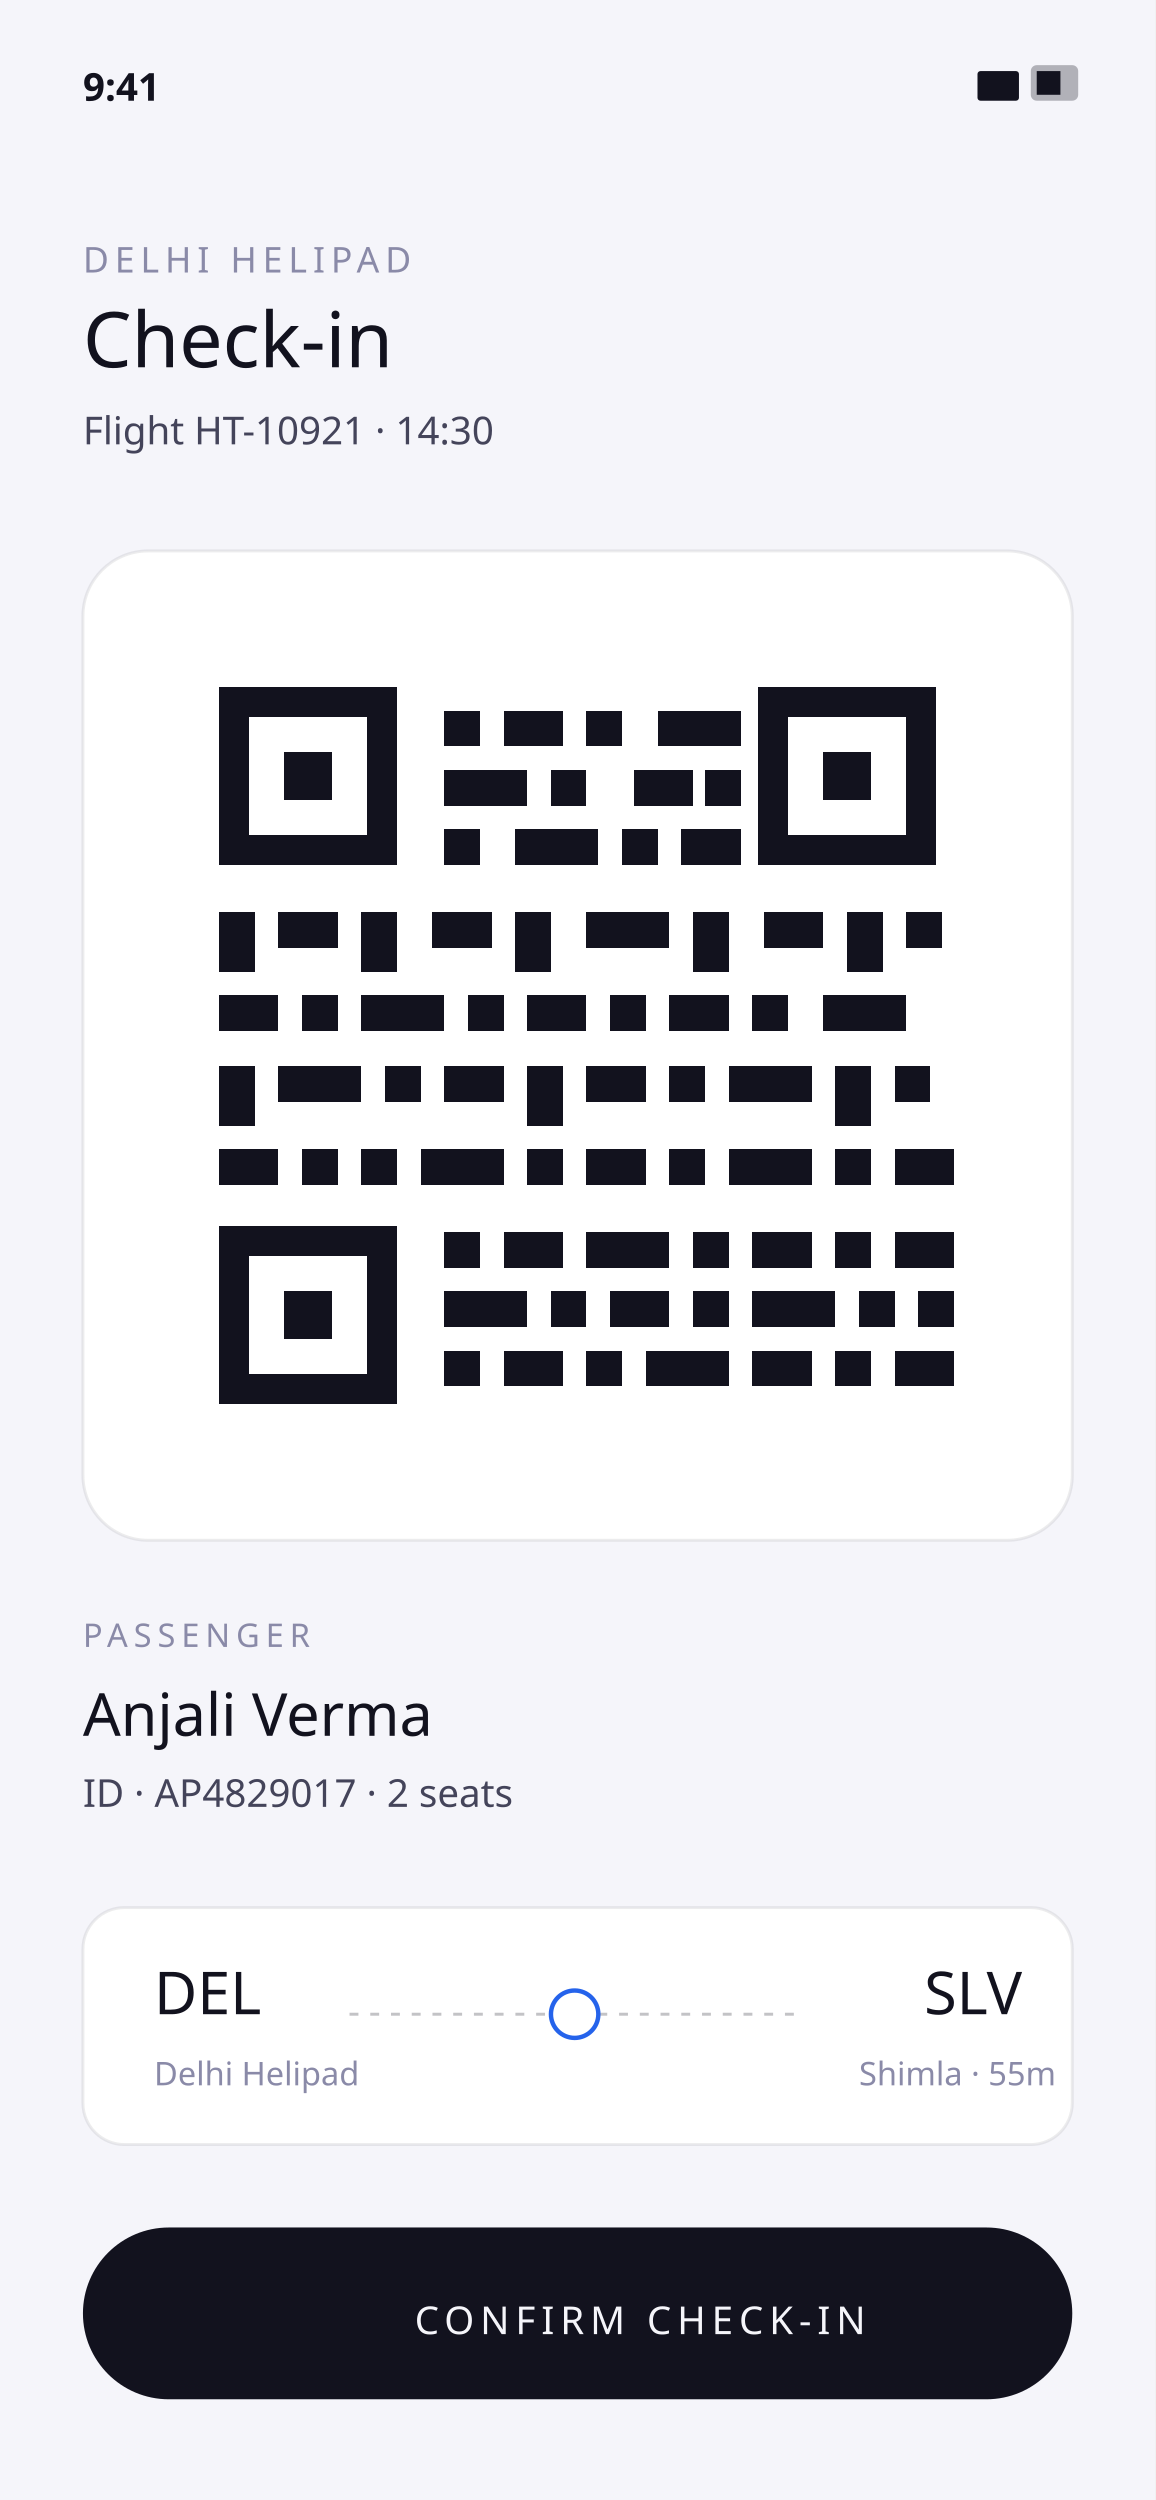
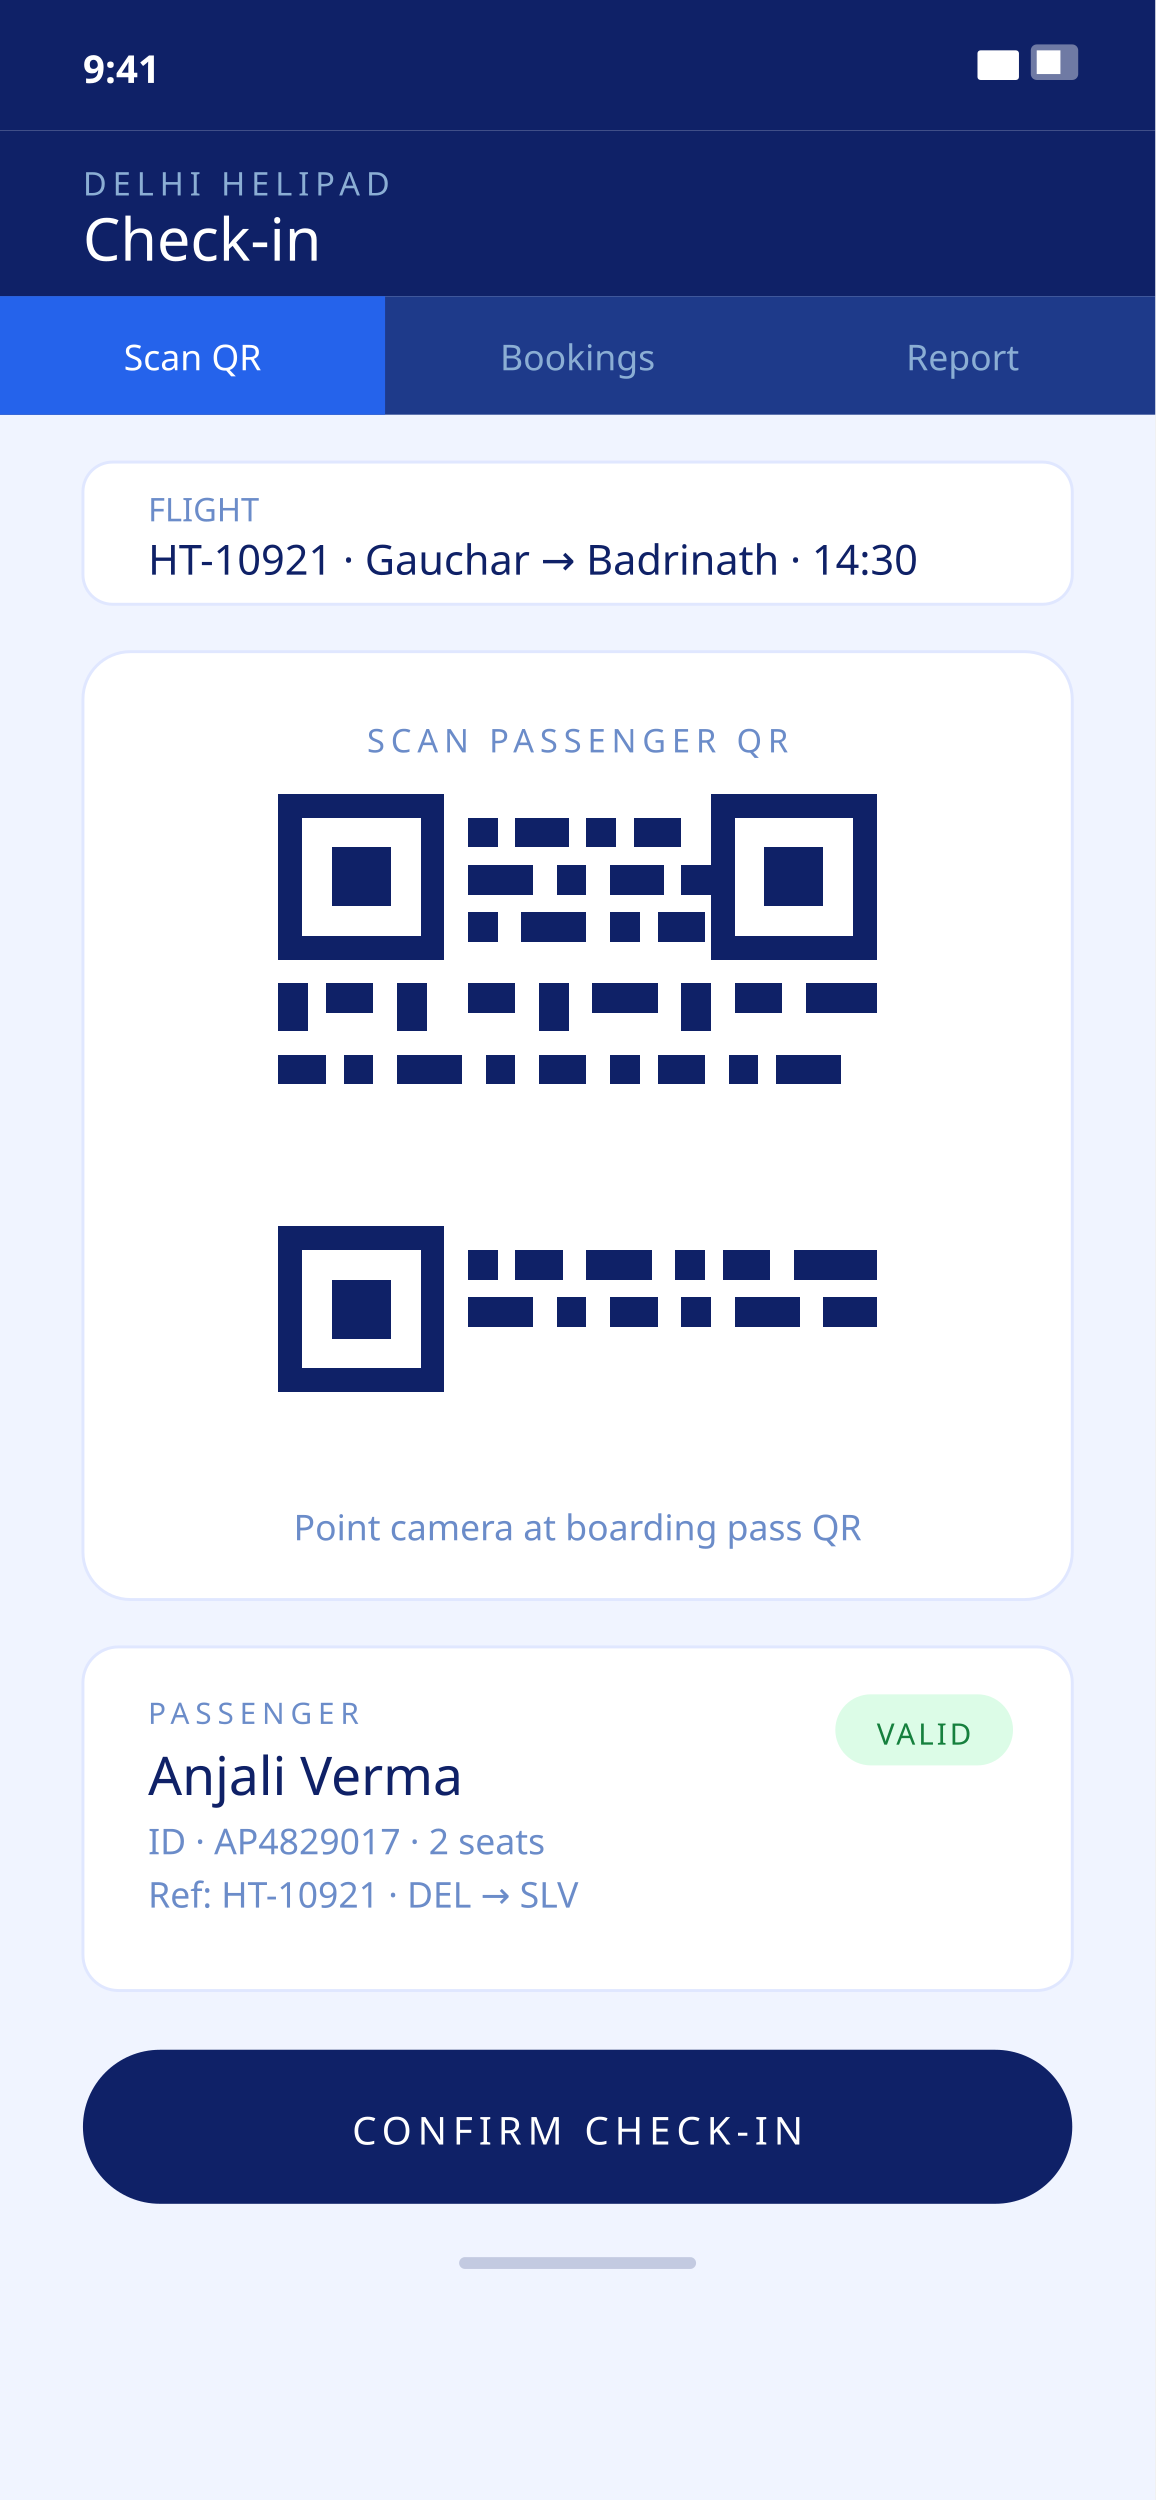
<svg xmlns="http://www.w3.org/2000/svg" viewBox="0 0 390 844" font-family="ui-sans-serif, system-ui, sans-serif">
-   <rect width="390" height="844" fill="#F5F5FA" />
-   <text x="28" y="34" font-size="13" fill="#12121E" font-weight="600">9:41</text>
-   <g fill="#12121E">
-     <rect x="330" y="24" width="14" height="10" rx="1" />
-     <rect x="348" y="22" width="16" height="12" rx="2" opacity="0.3" />
-     <rect x="350" y="24" width="8" height="8" />
+   <rect width="390" height="844" fill="#F0F4FF" />
+   <rect x="0" y="0" width="390" height="44" fill="#0F2167" />
+   <text x="28" y="28" font-size="13" fill="#FFFFFF" font-weight="600">9:41</text>
+   <g fill="#FFFFFF">
+     <rect x="330" y="17" width="14" height="10" rx="1" />
+     <rect x="348" y="15" width="16" height="12" rx="2" opacity="0.4" />
+     <rect x="350" y="17" width="8" height="8" />
  </g>
-   <text x="28" y="92" font-size="12" letter-spacing="2" fill="#8A8AA8">DELHI HELIPAD</text>
-   <text x="28" y="124" font-size="26" fill="#12121E" font-weight="500">Check-in</text>
-   <text x="28" y="150" font-size="13" fill="#44445A">Flight HT-10921 · 14:30</text>
-   <rect x="28" y="186" width="334" height="334" rx="22" fill="#FFFFFF" stroke="#12121E" stroke-opacity="0.08" />
-   <g transform="translate(74, 232)" shape-rendering="crispEdges" fill="#12121E">
-     <rect x="0" y="0" width="60" height="60" />
-     <rect x="10" y="10" width="40" height="40" fill="#FFFFFF" />
-     <rect x="22" y="22" width="16" height="16" />
-     <rect x="182" y="0" width="60" height="60" />
-     <rect x="192" y="10" width="40" height="40" fill="#FFFFFF" />
-     <rect x="204" y="22" width="16" height="16" />
-     <rect x="0" y="182" width="60" height="60" />
-     <rect x="10" y="192" width="40" height="40" fill="#FFFFFF" />
-     <rect x="22" y="204" width="16" height="16" />
-     <rect x="76" y="8" width="12" height="12" />
-     <rect x="96" y="8" width="20" height="12" />
-     <rect x="124" y="8" width="12" height="12" />
-     <rect x="148" y="8" width="28" height="12" />
-     <rect x="76" y="28" width="28" height="12" />
-     <rect x="112" y="28" width="12" height="12" />
-     <rect x="140" y="28" width="20" height="12" />
-     <rect x="164" y="28" width="12" height="12" />
-     <rect x="76" y="48" width="12" height="12" />
-     <rect x="100" y="48" width="28" height="12" />
-     <rect x="136" y="48" width="12" height="12" />
-     <rect x="156" y="48" width="20" height="12" />
-     <rect x="0" y="76" width="12" height="20" />
-     <rect x="20" y="76" width="20" height="12" />
-     <rect x="48" y="76" width="12" height="20" />
-     <rect x="72" y="76" width="20" height="12" />
-     <rect x="100" y="76" width="12" height="20" />
-     <rect x="124" y="76" width="28" height="12" />
-     <rect x="160" y="76" width="12" height="20" />
-     <rect x="184" y="76" width="20" height="12" />
-     <rect x="212" y="76" width="12" height="20" />
-     <rect x="232" y="76" width="12" height="12" />
-     <rect x="0" y="104" width="20" height="12" />
-     <rect x="28" y="104" width="12" height="12" />
-     <rect x="48" y="104" width="28" height="12" />
-     <rect x="84" y="104" width="12" height="12" />
-     <rect x="104" y="104" width="20" height="12" />
-     <rect x="132" y="104" width="12" height="12" />
-     <rect x="152" y="104" width="20" height="12" />
-     <rect x="180" y="104" width="12" height="12" />
-     <rect x="204" y="104" width="28" height="12" />
-     <rect x="0" y="128" width="12" height="20" />
-     <rect x="20" y="128" width="28" height="12" />
-     <rect x="56" y="128" width="12" height="12" />
-     <rect x="76" y="128" width="20" height="12" />
-     <rect x="104" y="128" width="12" height="20" />
-     <rect x="124" y="128" width="20" height="12" />
-     <rect x="152" y="128" width="12" height="12" />
-     <rect x="172" y="128" width="28" height="12" />
-     <rect x="208" y="128" width="12" height="20" />
-     <rect x="228" y="128" width="12" height="12" />
-     <rect x="0" y="156" width="20" height="12" />
-     <rect x="28" y="156" width="12" height="12" />
-     <rect x="48" y="156" width="12" height="12" />
-     <rect x="68" y="156" width="28" height="12" />
-     <rect x="104" y="156" width="12" height="12" />
-     <rect x="124" y="156" width="20" height="12" />
-     <rect x="152" y="156" width="12" height="12" />
-     <rect x="172" y="156" width="28" height="12" />
-     <rect x="208" y="156" width="12" height="12" />
-     <rect x="228" y="156" width="20" height="12" />
-     <rect x="76" y="184" width="12" height="12" />
-     <rect x="96" y="184" width="20" height="12" />
-     <rect x="124" y="184" width="28" height="12" />
-     <rect x="160" y="184" width="12" height="12" />
-     <rect x="180" y="184" width="20" height="12" />
-     <rect x="208" y="184" width="12" height="12" />
-     <rect x="228" y="184" width="20" height="12" />
-     <rect x="76" y="204" width="28" height="12" />
-     <rect x="112" y="204" width="12" height="12" />
-     <rect x="132" y="204" width="20" height="12" />
-     <rect x="160" y="204" width="12" height="12" />
-     <rect x="180" y="204" width="28" height="12" />
-     <rect x="216" y="204" width="12" height="12" />
-     <rect x="236" y="204" width="12" height="12" />
-     <rect x="76" y="224" width="12" height="12" />
-     <rect x="96" y="224" width="20" height="12" />
-     <rect x="124" y="224" width="12" height="12" />
-     <rect x="144" y="224" width="28" height="12" />
-     <rect x="180" y="224" width="20" height="12" />
-     <rect x="208" y="224" width="12" height="12" />
-     <rect x="228" y="224" width="20" height="12" />
+   <rect x="0" y="44" width="390" height="56" fill="#0F2167" />
+   <text x="28" y="66" font-size="11" letter-spacing="2" fill="#8BAED4">DELHI HELIPAD</text>
+   <text x="28" y="88" font-size="20" fill="#FFFFFF" font-weight="500">Check-in</text>
+   <rect x="0" y="100" width="390" height="40" fill="#1E3A8A" />
+   <rect x="0" y="100" width="130" height="40" fill="#2563EB" />
+   <text x="65" y="125" text-anchor="middle" font-size="12" fill="#FFFFFF" font-weight="500">Scan QR</text>
+   <text x="195" y="125" text-anchor="middle" font-size="12" fill="#8BAED4">Bookings</text>
+   <text x="325" y="125" text-anchor="middle" font-size="12" fill="#8BAED4">Report</text>
+   <rect x="28" y="156" width="334" height="48" rx="10" fill="#FFFFFF" stroke="#E0E7FF" stroke-width="1" />
+   <text x="50" y="176" font-size="11" fill="#6B8CC9">FLIGHT</text>
+   <text x="50" y="194" font-size="14" fill="#0F2167" font-weight="500">HT-10921 · Gauchar → Badrinath · 14:30</text>
+   <rect x="28" y="220" width="334" height="320" rx="16" fill="#FFFFFF" stroke="#E0E7FF" stroke-width="1" />
+   <text x="195" y="254" text-anchor="middle" font-size="11" letter-spacing="2" fill="#6B8CC9">SCAN PASSENGER QR</text>
+   <g transform="translate(94, 268)" shape-rendering="crispEdges" fill="#0F2167">
+     <rect x="0" y="0" width="56" height="56" />
+     <rect x="8" y="8" width="40" height="40" fill="#FFFFFF" />
+     <rect x="18" y="18" width="20" height="20" />
+     <rect x="146" y="0" width="56" height="56" />
+     <rect x="154" y="8" width="40" height="40" fill="#FFFFFF" />
+     <rect x="164" y="18" width="20" height="20" />
+     <rect x="0" y="146" width="56" height="56" />
+     <rect x="8" y="154" width="40" height="40" fill="#FFFFFF" />
+     <rect x="18" y="164" width="20" height="20" />
+     <rect x="64" y="8" width="10" height="10" />
+     <rect x="80" y="8" width="18" height="10" />
+     <rect x="104" y="8" width="10" height="10" />
+     <rect x="120" y="8" width="16" height="10" />
+     <rect x="64" y="24" width="22" height="10" />
+     <rect x="94" y="24" width="10" height="10" />
+     <rect x="112" y="24" width="18" height="10" />
+     <rect x="136" y="24" width="10" height="10" />
+     <rect x="64" y="40" width="10" height="10" />
+     <rect x="82" y="40" width="22" height="10" />
+     <rect x="112" y="40" width="10" height="10" />
+     <rect x="128" y="40" width="16" height="10" />
+     <rect x="0" y="64" width="10" height="16" />
+     <rect x="16" y="64" width="16" height="10" />
+     <rect x="40" y="64" width="10" height="16" />
+     <rect x="64" y="64" width="16" height="10" />
+     <rect x="88" y="64" width="10" height="16" />
+     <rect x="106" y="64" width="22" height="10" />
+     <rect x="136" y="64" width="10" height="16" />
+     <rect x="154" y="64" width="16" height="10" />
+     <rect x="178" y="64" width="24" height="10" />
+     <rect x="0" y="88" width="16" height="10" />
+     <rect x="22" y="88" width="10" height="10" />
+     <rect x="40" y="88" width="22" height="10" />
+     <rect x="70" y="88" width="10" height="10" />
+     <rect x="88" y="88" width="16" height="10" />
+     <rect x="112" y="88" width="10" height="10" />
+     <rect x="128" y="88" width="16" height="10" />
+     <rect x="152" y="88" width="10" height="10" />
+     <rect x="168" y="88" width="22" height="10" />
+     <rect x="64" y="154" width="10" height="10" />
+     <rect x="80" y="154" width="16" height="10" />
+     <rect x="104" y="154" width="22" height="10" />
+     <rect x="134" y="154" width="10" height="10" />
+     <rect x="150" y="154" width="16" height="10" />
+     <rect x="174" y="154" width="28" height="10" />
+     <rect x="64" y="170" width="22" height="10" />
+     <rect x="94" y="170" width="10" height="10" />
+     <rect x="112" y="170" width="16" height="10" />
+     <rect x="136" y="170" width="10" height="10" />
+     <rect x="154" y="170" width="22" height="10" />
+     <rect x="184" y="170" width="18" height="10" />
  </g>
-   <text x="28" y="556" font-size="11" letter-spacing="2" fill="#8A8AA8">PASSENGER</text>
-   <text x="28" y="586" font-size="20" fill="#12121E" font-weight="500">Anjali Verma</text>
-   <text x="28" y="610" font-size="13" fill="#44445A">ID · AP4829017 · 2 seats</text>
-   <rect x="28" y="644" width="334" height="80" rx="14" fill="#FFFFFF" stroke="#12121E" stroke-opacity="0.08" />
-   <text x="52" y="680" font-size="20" fill="#12121E" font-weight="500">DEL</text>
-   <text x="52" y="704" font-size="11" fill="#8A8AA8">Delhi Helipad</text>
-   <line x1="118" y1="680" x2="270" y2="680" stroke="#12121E" stroke-opacity="0.25" stroke-dasharray="3 4" />
-   <circle cx="194" cy="680" r="8" fill="#FFFFFF" stroke="#2563EB" stroke-width="1.5" />
-   <text x="312" y="680" font-size="20" fill="#12121E" font-weight="500">SLV</text>
-   <text x="290" y="704" font-size="11" fill="#8A8AA8">Shimla · 55m</text>
-   <rect x="28" y="752" width="334" height="58" rx="29" fill="#12121E" />
-   <text x="140" y="788" font-size="13" fill="#F5F5FA" letter-spacing="2">CONFIRM CHECK-IN</text>
+   <text x="195" y="520" text-anchor="middle" font-size="12" fill="#6B8CC9">Point camera at boarding pass QR</text>
+   <rect x="28" y="556" width="334" height="116" rx="12" fill="#FFFFFF" stroke="#E0E7FF" stroke-width="1" />
+   <text x="50" y="582" font-size="10" letter-spacing="2" fill="#6B8CC9">PASSENGER</text>
+   <text x="50" y="606" font-size="18" fill="#0F2167" font-weight="500">Anjali Verma</text>
+   <text x="50" y="626" font-size="12" fill="#6B8CC9">ID · AP4829017 · 2 seats</text>
+   <text x="50" y="644" font-size="12" fill="#6B8CC9">Ref: HT-10921 · DEL → SLV</text>
+   <rect x="282" y="572" width="60" height="24" rx="12" fill="#DCFCE7" />
+   <text x="296" y="589" font-size="10" fill="#15803D" letter-spacing="1">VALID</text>
+   <rect x="28" y="692" width="334" height="52" rx="26" fill="#0F2167" />
+   <text x="195" y="724" text-anchor="middle" font-size="13" fill="#FFFFFF" letter-spacing="2">CONFIRM CHECK-IN</text>
+   <rect x="155" y="762" width="80" height="4" rx="2" fill="#0F2167" opacity="0.2" />
</svg>
